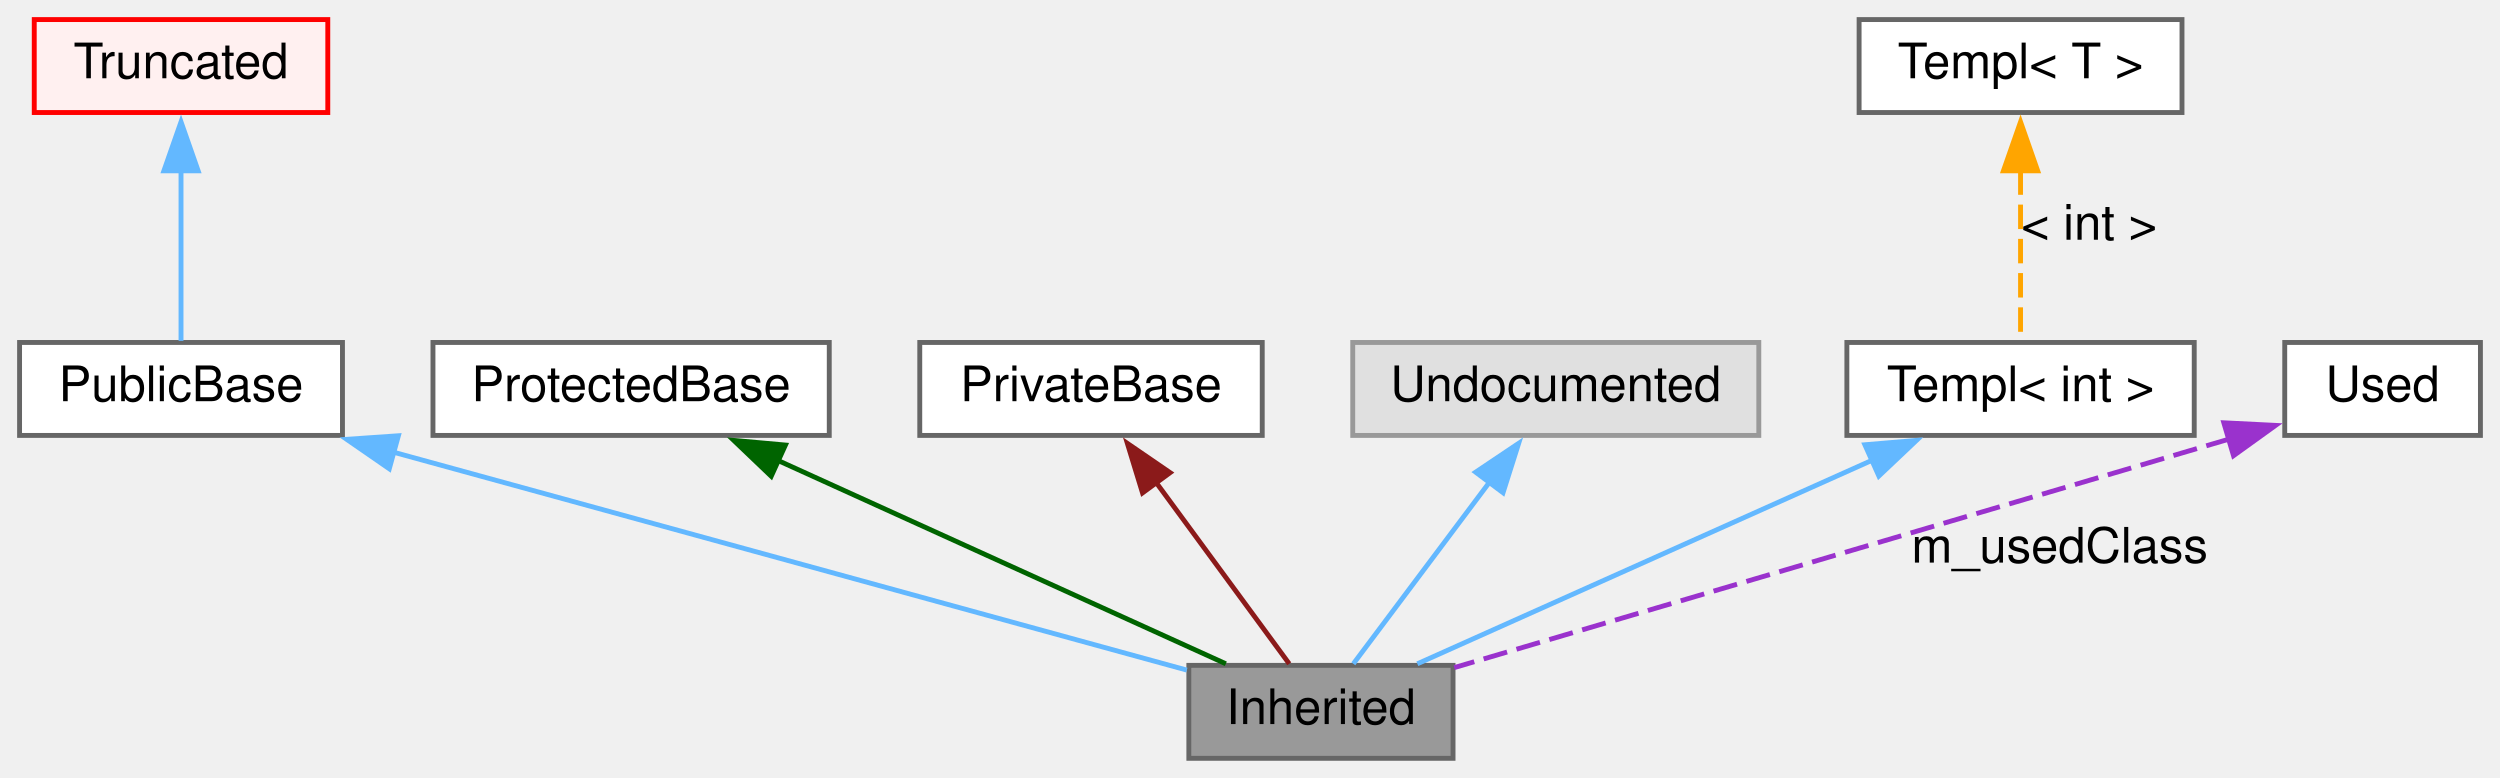
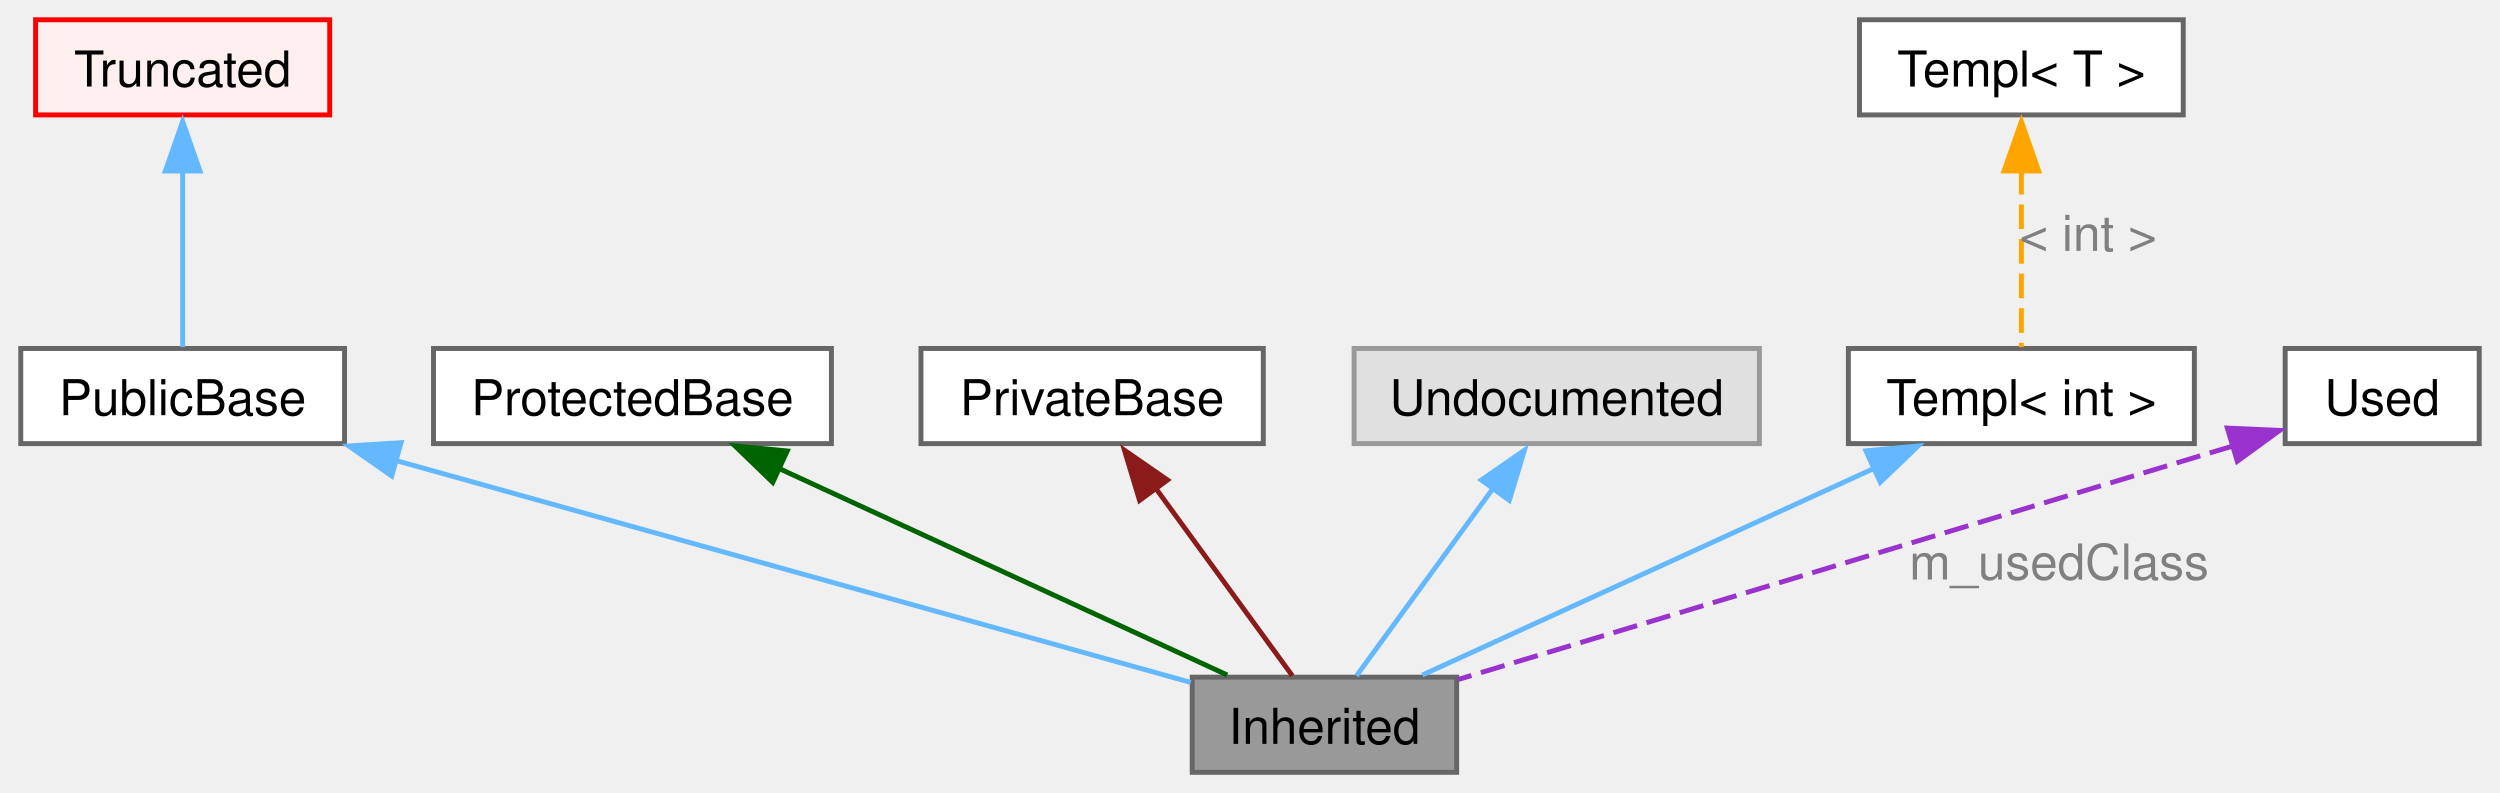
- <svg xmlns="http://www.w3.org/2000/svg" xmlns:xlink="http://www.w3.org/1999/xlink" width="511pt" height="159pt" viewBox="0.00 0.00 511.00 159.00">
-   <g id="graph0" class="graph" transform="scale(1 1) rotate(0) translate(4 155)">
-     <g id="node1" class="node">
-       <g id="a_node1">
+ <svg xmlns="http://www.w3.org/2000/svg" xmlns:xlink="http://www.w3.org/1999/xlink" width="505pt" height="160pt" viewBox="0.00 0.00 505.38 160.25">
+   <g id="graph0" class="graph" transform="scale(1 1) rotate(0) translate(4 156.25)">
+     <g id="Node000009" class="node">
+       <g id="a_Node000009">
        <a xlink:title=" ">
-           <polygon fill="#999999" stroke="#666666" points="293,-19 239,-19 239,0 293,0 293,-19" />
-           <text text-anchor="middle" x="266" y="-7" font-family="Helvetica,sans-Serif" font-size="10.00">Inherited</text>
+           <polygon fill="#999999" stroke="#666666" points="290.5,-19.25 237,-19.25 237,0 290.5,0 290.5,-19.25" />
+           <text text-anchor="middle" x="263.75" y="-5.75" font-family="Helvetica,sans-Serif" font-size="10.00">Inherited</text>
        </a>
      </g>
    </g>
-     <g id="node2" class="node">
-       <g id="a_node2">
-         <a xlink:href="url.html" xlink:title=" ">
-           <polygon fill="white" stroke="#666666" points="66,-85 0,-85 0,-66 66,-66 66,-85" />
-           <text text-anchor="middle" x="33" y="-73" font-family="Helvetica,sans-Serif" font-size="10.00">PublicBase</text>
+     <g id="Node000010" class="node">
+       <g id="a_Node000010">
+         <a xlink:title=" ">
+           <polygon fill="white" stroke="#666666" points="65.5,-85.75 0,-85.75 0,-66.5 65.5,-66.5 65.5,-85.75" />
+           <text text-anchor="middle" x="32.75" y="-72.25" font-family="Helvetica,sans-Serif" font-size="10.00">PublicBase</text>
        </a>
      </g>
    </g>
    <g id="edge1" class="edge">
-       <path fill="none" stroke="#63b8ff" d="M76.26,-62.62C123.76,-49.57 198.58,-29.02 238.59,-18.03" />
-       <polygon fill="#63b8ff" stroke="#63b8ff" points="75.57,-59.18 66.86,-65.2 77.43,-65.93 75.57,-59.18" />
+       <g id="a_edge1">
+         <a xlink:title=" ">
+           <path fill="none" stroke="#63b8ff" d="M75.85,-63.09C123,-49.92 197.12,-29.23 236.71,-18.18" />
+           <polygon fill="#63b8ff" stroke="#63b8ff" points="75.05,-59.96 66.36,-66.02 76.93,-66.7 75.05,-59.96" />
+         </a>
+       </g>
    </g>
-     <g id="node3" class="node">
-       <g id="a_node3">
-         <a xlink:href="url.html" xlink:title=" ">
-           <polygon fill="#fff0f0" stroke="red" points="63,-151 3,-151 3,-132 63,-132 63,-151" />
-           <text text-anchor="middle" x="33" y="-139" font-family="Helvetica,sans-Serif" font-size="10.00">Truncated</text>
+     <g id="Node000011" class="node">
+       <g id="a_Node000011">
+         <a xlink:title=" ">
+           <polygon fill="#fff0f0" stroke="red" points="62.5,-152.25 3,-152.25 3,-133 62.5,-133 62.5,-152.25" />
+           <text text-anchor="middle" x="32.75" y="-138.75" font-family="Helvetica,sans-Serif" font-size="10.00">Truncated</text>
        </a>
      </g>
    </g>
    <g id="edge2" class="edge">
-       <path fill="none" stroke="#63b8ff" d="M33,-120.18C33,-108.44 33,-94.27 33,-85.32" />
-       <polygon fill="#63b8ff" stroke="#63b8ff" points="29.5,-120.09 33,-130.09 36.5,-120.09 29.5,-120.09" />
+       <g id="a_edge2">
+         <a xlink:title=" ">
+           <path fill="none" stroke="#63b8ff" d="M32.75,-121.9C32.75,-109.93 32.75,-95.23 32.75,-86.02" />
+           <polygon fill="#63b8ff" stroke="#63b8ff" points="29.25,-121.66 32.75,-131.66 36.25,-121.66 29.25,-121.66" />
+         </a>
+       </g>
    </g>
    <g id="node4" class="node">
-       <polygon fill="white" stroke="#666666" points="165.5,-85 84.5,-85 84.5,-66 165.5,-66 165.5,-85" />
-       <text text-anchor="middle" x="125" y="-73" font-family="Helvetica,sans-Serif" font-size="10.00">ProtectedBase</text>
+       <g id="a_node4">
+         <a xlink:title=" ">
+           <polygon fill="white" stroke="#666666" points="164,-85.75 83.5,-85.75 83.5,-66.5 164,-66.5 164,-85.75" />
+           <text text-anchor="middle" x="123.75" y="-72.25" font-family="Helvetica,sans-Serif" font-size="10.00">ProtectedBase</text>
+         </a>
+       </g>
    </g>
    <g id="edge3" class="edge">
-       <path fill="none" stroke="darkgreen" d="M154.88,-60.94C182.54,-48.38 222.86,-30.08 246.56,-19.32" />
-       <polygon fill="darkgreen" stroke="darkgreen" points="153.64,-57.66 145.98,-64.98 156.54,-64.03 153.64,-57.66" />
+       <g id="a_edge3">
+         <a xlink:title=" ">
+           <path fill="none" stroke="darkgreen" d="M153.31,-61.51C180.64,-48.92 220.48,-30.56 244.09,-19.68" />
+           <polygon fill="darkgreen" stroke="darkgreen" points="152.13,-58.66 144.51,-66.02 155.06,-65.01 152.13,-58.66" />
+         </a>
+       </g>
    </g>
    <g id="node5" class="node">
-       <polygon fill="white" stroke="#666666" points="254,-85 184,-85 184,-66 254,-66 254,-85" />
-       <text text-anchor="middle" x="219" y="-73" font-family="Helvetica,sans-Serif" font-size="10.00">PrivateBase</text>
+       <g id="a_node5">
+         <a xlink:title=" ">
+           <polygon fill="white" stroke="#666666" points="251.38,-85.75 182.12,-85.75 182.12,-66.5 251.38,-66.5 251.38,-85.75" />
+           <text text-anchor="middle" x="216.75" y="-72.25" font-family="Helvetica,sans-Serif" font-size="10.00">PrivateBase</text>
+         </a>
+       </g>
    </g>
    <g id="edge4" class="edge">
-       <path fill="none" stroke="#8b1a1a" d="M232.3,-56.4C241.2,-44.27 252.53,-28.84 259.52,-19.32" />
-       <polygon fill="#8b1a1a" stroke="#8b1a1a" points="229.53,-54.25 226.43,-64.38 235.17,-58.39 229.53,-54.25" />
+       <g id="a_edge4">
+         <a xlink:title=" ">
+           <path fill="none" stroke="#8b1a1a" d="M229.51,-57.61C238.49,-45.28 250.14,-29.31 257.27,-19.52" />
+           <polygon fill="#8b1a1a" stroke="#8b1a1a" points="226.35,-55.01 223.29,-65.16 232,-59.14 226.35,-55.01" />
+         </a>
+       </g>
    </g>
-     <g id="node6" class="node">
-       <g id="a_node6">
+     <g id="Node000015" class="node">
+       <g id="a_Node000015">
        <a xlink:title=" ">
-           <polygon fill="#e0e0e0" stroke="#999999" points="355.5,-85 272.5,-85 272.5,-66 355.5,-66 355.5,-85" />
-           <text text-anchor="middle" x="314" y="-73" font-family="Helvetica,sans-Serif" font-size="10.00">Undocumented</text>
+           <polygon fill="#e0e0e0" stroke="#999999" points="351.75,-85.75 269.75,-85.75 269.75,-66.5 351.75,-66.5 351.75,-85.75" />
+           <text text-anchor="middle" x="310.75" y="-72.25" font-family="Helvetica,sans-Serif" font-size="10.00">Undocumented</text>
        </a>
      </g>
    </g>
    <g id="edge5" class="edge">
-       <path fill="none" stroke="#63b8ff" d="M300.42,-56.4C291.33,-44.27 279.76,-28.84 272.62,-19.32" />
-       <polygon fill="#63b8ff" stroke="#63b8ff" points="297.62,-58.49 306.42,-64.39 303.22,-54.29 297.62,-58.49" />
+       <g id="a_edge5">
+         <a xlink:title=" ">
+           <path fill="none" stroke="#63b8ff" d="M297.99,-57.61C289.01,-45.28 277.36,-29.31 270.23,-19.52" />
+           <polygon fill="#63b8ff" stroke="#63b8ff" points="295.5,-59.14 304.21,-65.16 301.15,-55.01 295.5,-59.14" />
+         </a>
+       </g>
    </g>
    <g id="node7" class="node">
-       <polygon fill="white" stroke="#666666" points="444.5,-85 373.5,-85 373.5,-66 444.5,-66 444.5,-85" />
-       <text text-anchor="middle" x="409" y="-73" font-family="Helvetica,sans-Serif" font-size="10.00">Templ&lt; int &gt;</text>
+       <g id="a_node7">
+         <a xlink:title=" ">
+           <polygon fill="white" stroke="#666666" points="439.75,-85.75 369.75,-85.75 369.75,-66.5 439.75,-66.5 439.75,-85.75" />
+           <text text-anchor="middle" x="404.75" y="-72.25" font-family="Helvetica,sans-Serif" font-size="10.00">Templ&lt; int &gt;</text>
+         </a>
+       </g>
    </g>
    <g id="edge6" class="edge">
-       <path fill="none" stroke="#63b8ff" d="M378.69,-60.94C350.64,-48.38 309.75,-30.08 285.71,-19.32" />
-       <polygon fill="#63b8ff" stroke="#63b8ff" points="377.18,-64.09 387.73,-64.98 380.04,-57.7 377.18,-64.09" />
+       <g id="a_edge6">
+         <a xlink:title=" ">
+           <path fill="none" stroke="#63b8ff" d="M374.98,-61.51C347.46,-48.92 307.33,-30.56 283.55,-19.68" />
+           <polygon fill="#63b8ff" stroke="#63b8ff" points="373.3,-65.04 383.85,-66.02 376.21,-58.68 373.3,-65.04" />
+         </a>
+       </g>
    </g>
    <g id="node8" class="node">
-       <polygon fill="white" stroke="#666666" points="442,-151 376,-151 376,-132 442,-132 442,-151" />
-       <text text-anchor="middle" x="409" y="-139" font-family="Helvetica,sans-Serif" font-size="10.00">Templ&lt; T &gt;</text>
+       <g id="a_node8">
+         <a xlink:title=" ">
+           <polygon fill="white" stroke="#666666" points="437.5,-152.25 372,-152.25 372,-133 437.5,-133 437.5,-152.25" />
+           <text text-anchor="middle" x="404.75" y="-138.75" font-family="Helvetica,sans-Serif" font-size="10.00">Templ&lt; T &gt;</text>
+         </a>
+       </g>
    </g>
    <g id="edge7" class="edge">
-       <path fill="none" stroke="orange" stroke-dasharray="5,2" d="M409,-120.18C409,-108.44 409,-94.27 409,-85.32" />
-       <polygon fill="orange" stroke="orange" points="405.5,-120.09 409,-130.09 412.5,-120.09 405.5,-120.09" />
-       <text text-anchor="middle" x="423" y="-106" font-family="Helvetica,sans-Serif" font-size="10.00">&lt; int &gt;</text>
+       <g id="a_edge7">
+         <a xlink:title=" ">
+           <path fill="none" stroke="orange" stroke-dasharray="5,2" d="M404.75,-121.9C404.75,-109.93 404.75,-95.23 404.75,-86.02" />
+           <polygon fill="orange" stroke="orange" points="401.25,-121.66 404.75,-131.66 408.25,-121.66 401.25,-121.66" />
+         </a>
+       </g>
+       <text text-anchor="middle" x="418.25" y="-105.5" font-family="Helvetica,sans-Serif" font-size="10.00" fill="grey">&lt; int &gt;</text>
    </g>
    <g id="node9" class="node">
-       <polygon fill="white" stroke="#666666" points="503,-85 463,-85 463,-66 503,-66 503,-85" />
-       <text text-anchor="middle" x="483" y="-73" font-family="Helvetica,sans-Serif" font-size="10.00">Used</text>
+       <g id="a_node9">
+         <a xlink:title=" ">
+           <polygon fill="white" stroke="#666666" points="497.38,-85.75 458.12,-85.75 458.12,-66.5 497.38,-66.5 497.38,-85.75" />
+           <text text-anchor="middle" x="477.75" y="-72.25" font-family="Helvetica,sans-Serif" font-size="10.00">Used</text>
+         </a>
+       </g>
    </g>
    <g id="edge8" class="edge">
-       <path fill="none" stroke="#9a32cd" stroke-dasharray="5,2" d="M451.76,-65.29C409.19,-52.73 333.64,-30.45 293.25,-18.54" />
-       <polygon fill="#9a32cd" stroke="#9a32cd" points="450.55,-68.58 461.13,-68.05 452.53,-61.86 450.55,-68.58" />
-       <text text-anchor="middle" x="417" y="-40" font-family="Helvetica,sans-Serif" font-size="10.00">m_usedClass</text>
+       <g id="a_edge8">
+         <a xlink:title=" ">
+           <path fill="none" stroke="#9a32cd" stroke-dasharray="5,2" d="M447.64,-66.05C405.83,-53.45 330.83,-30.84 290.74,-18.76" />
+           <polygon fill="#9a32cd" stroke="#9a32cd" points="446.42,-69.64 457,-69.17 448.44,-62.94 446.42,-69.64" />
+         </a>
+       </g>
+       <text text-anchor="middle" x="412.38" y="-39" font-family="Helvetica,sans-Serif" font-size="10.00" fill="grey">m_usedClass</text>
    </g>
  </g>
</svg>
